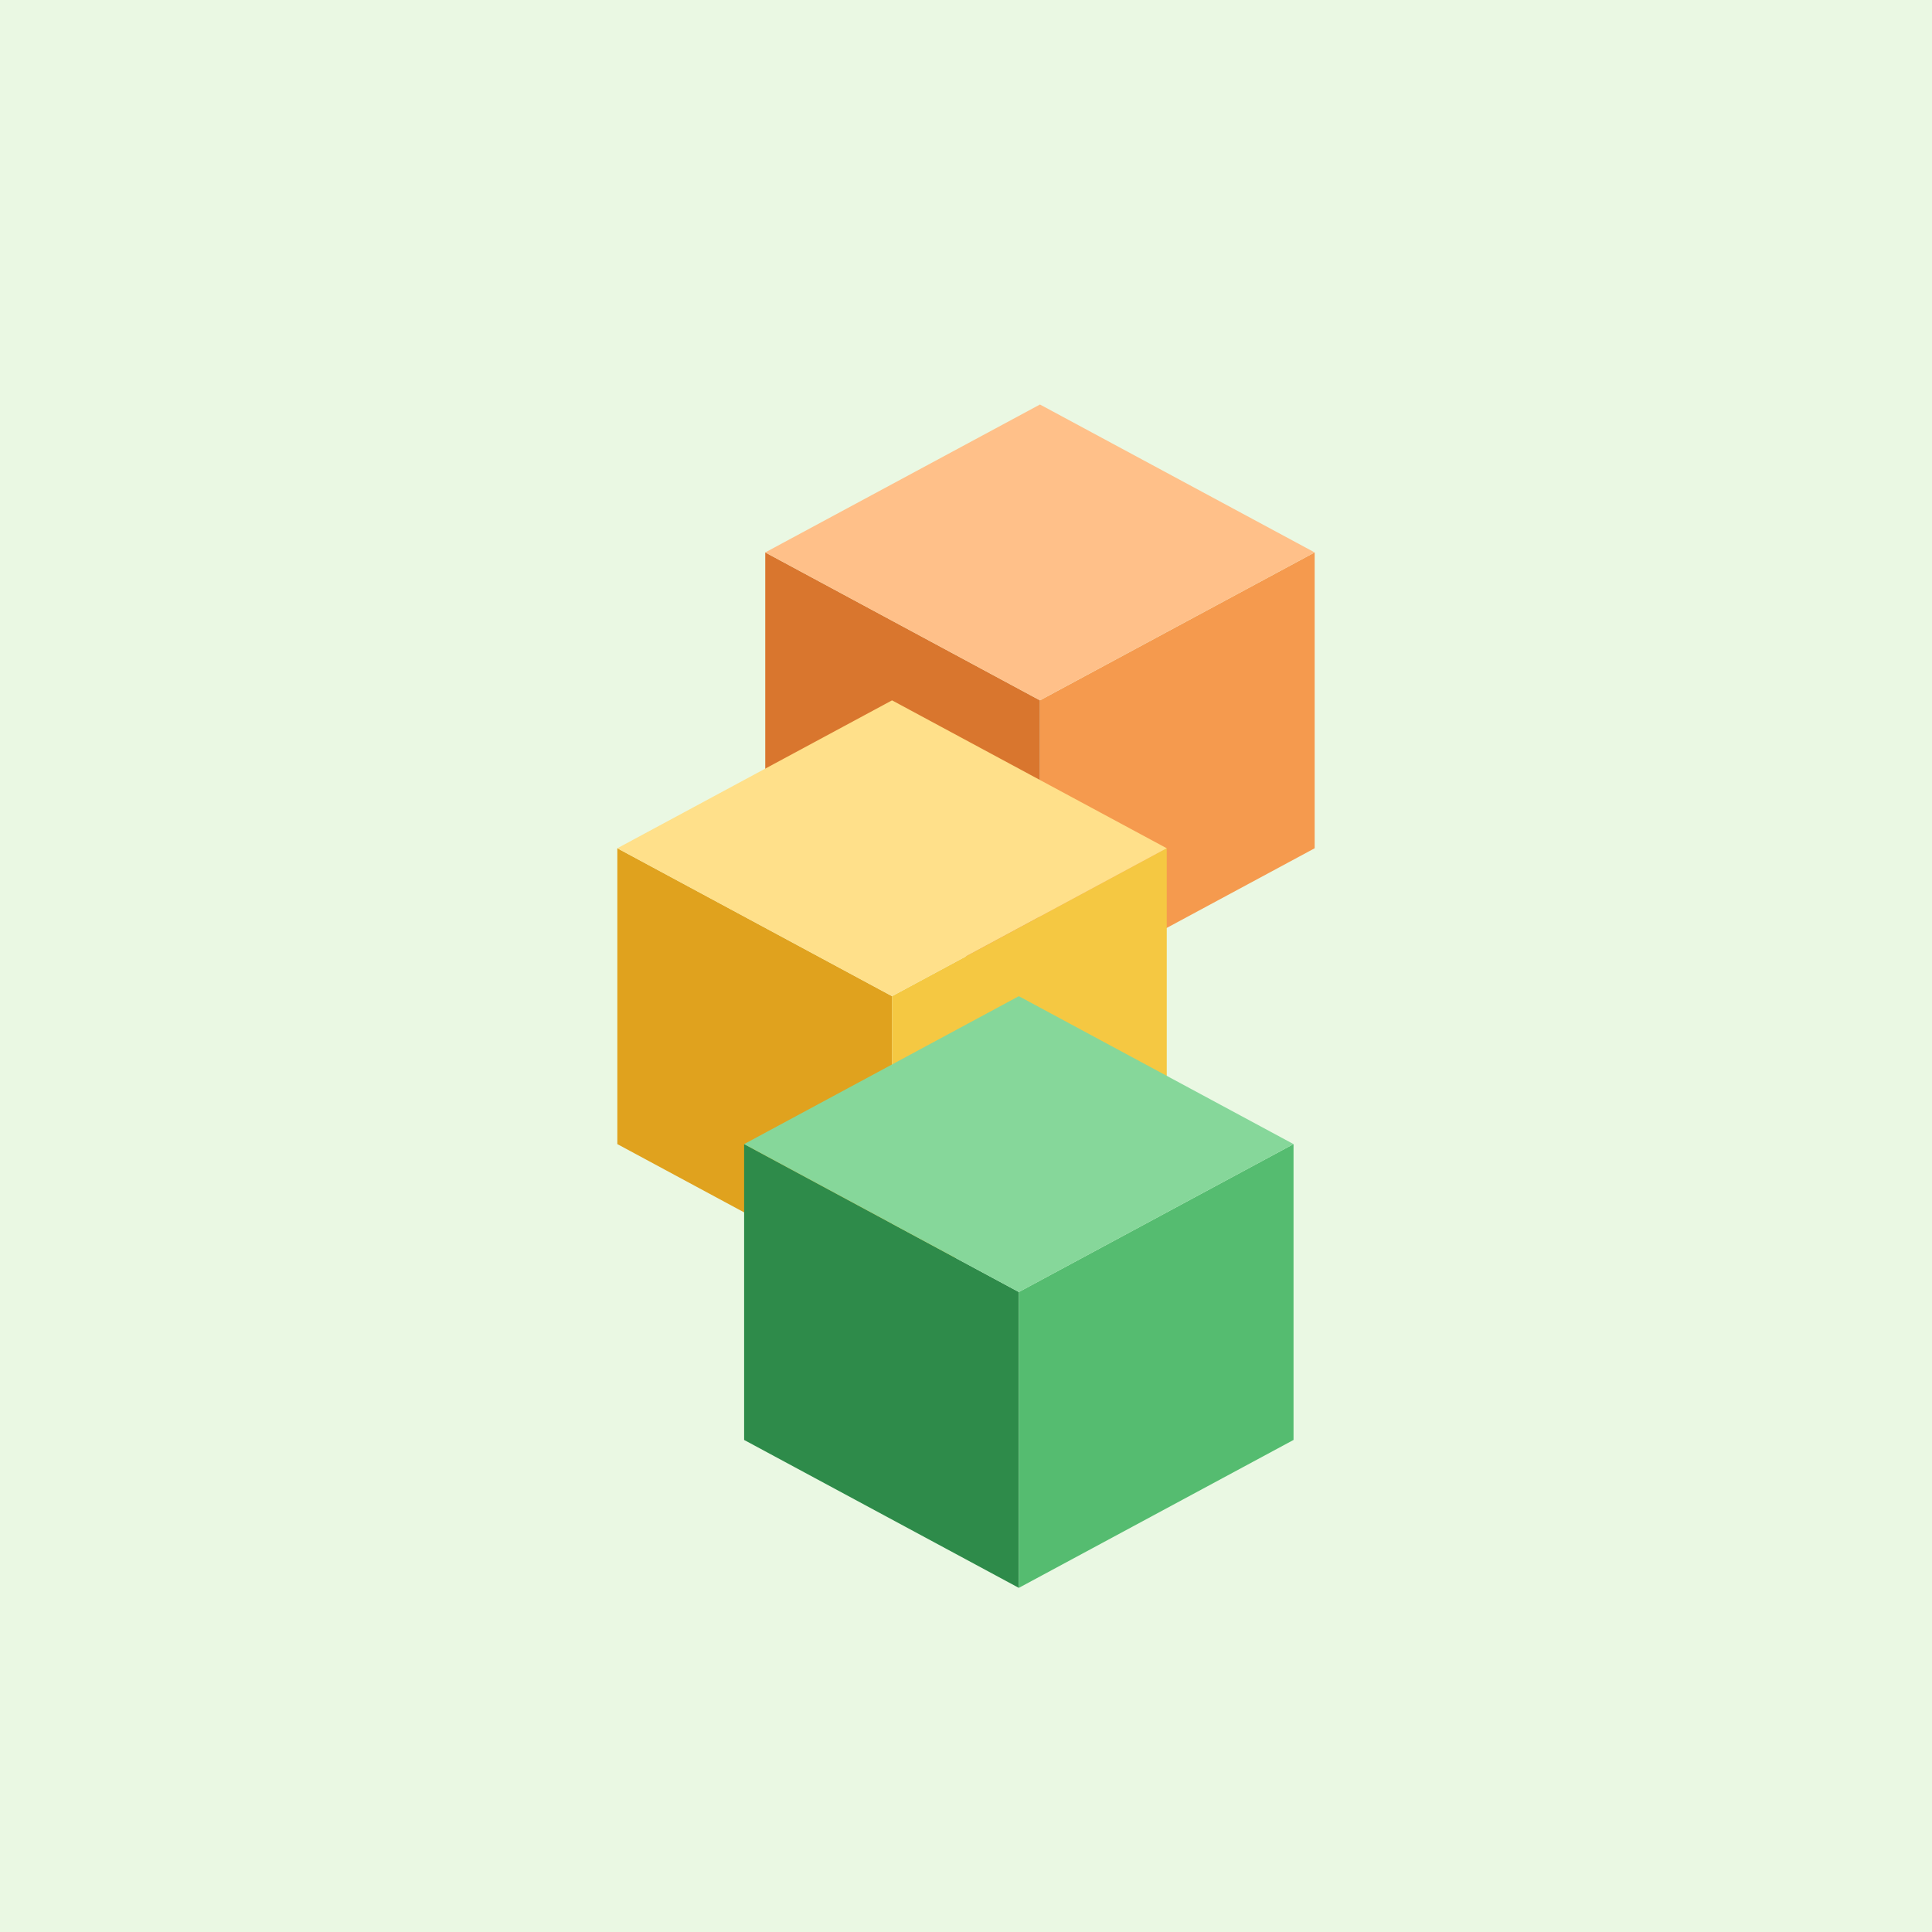
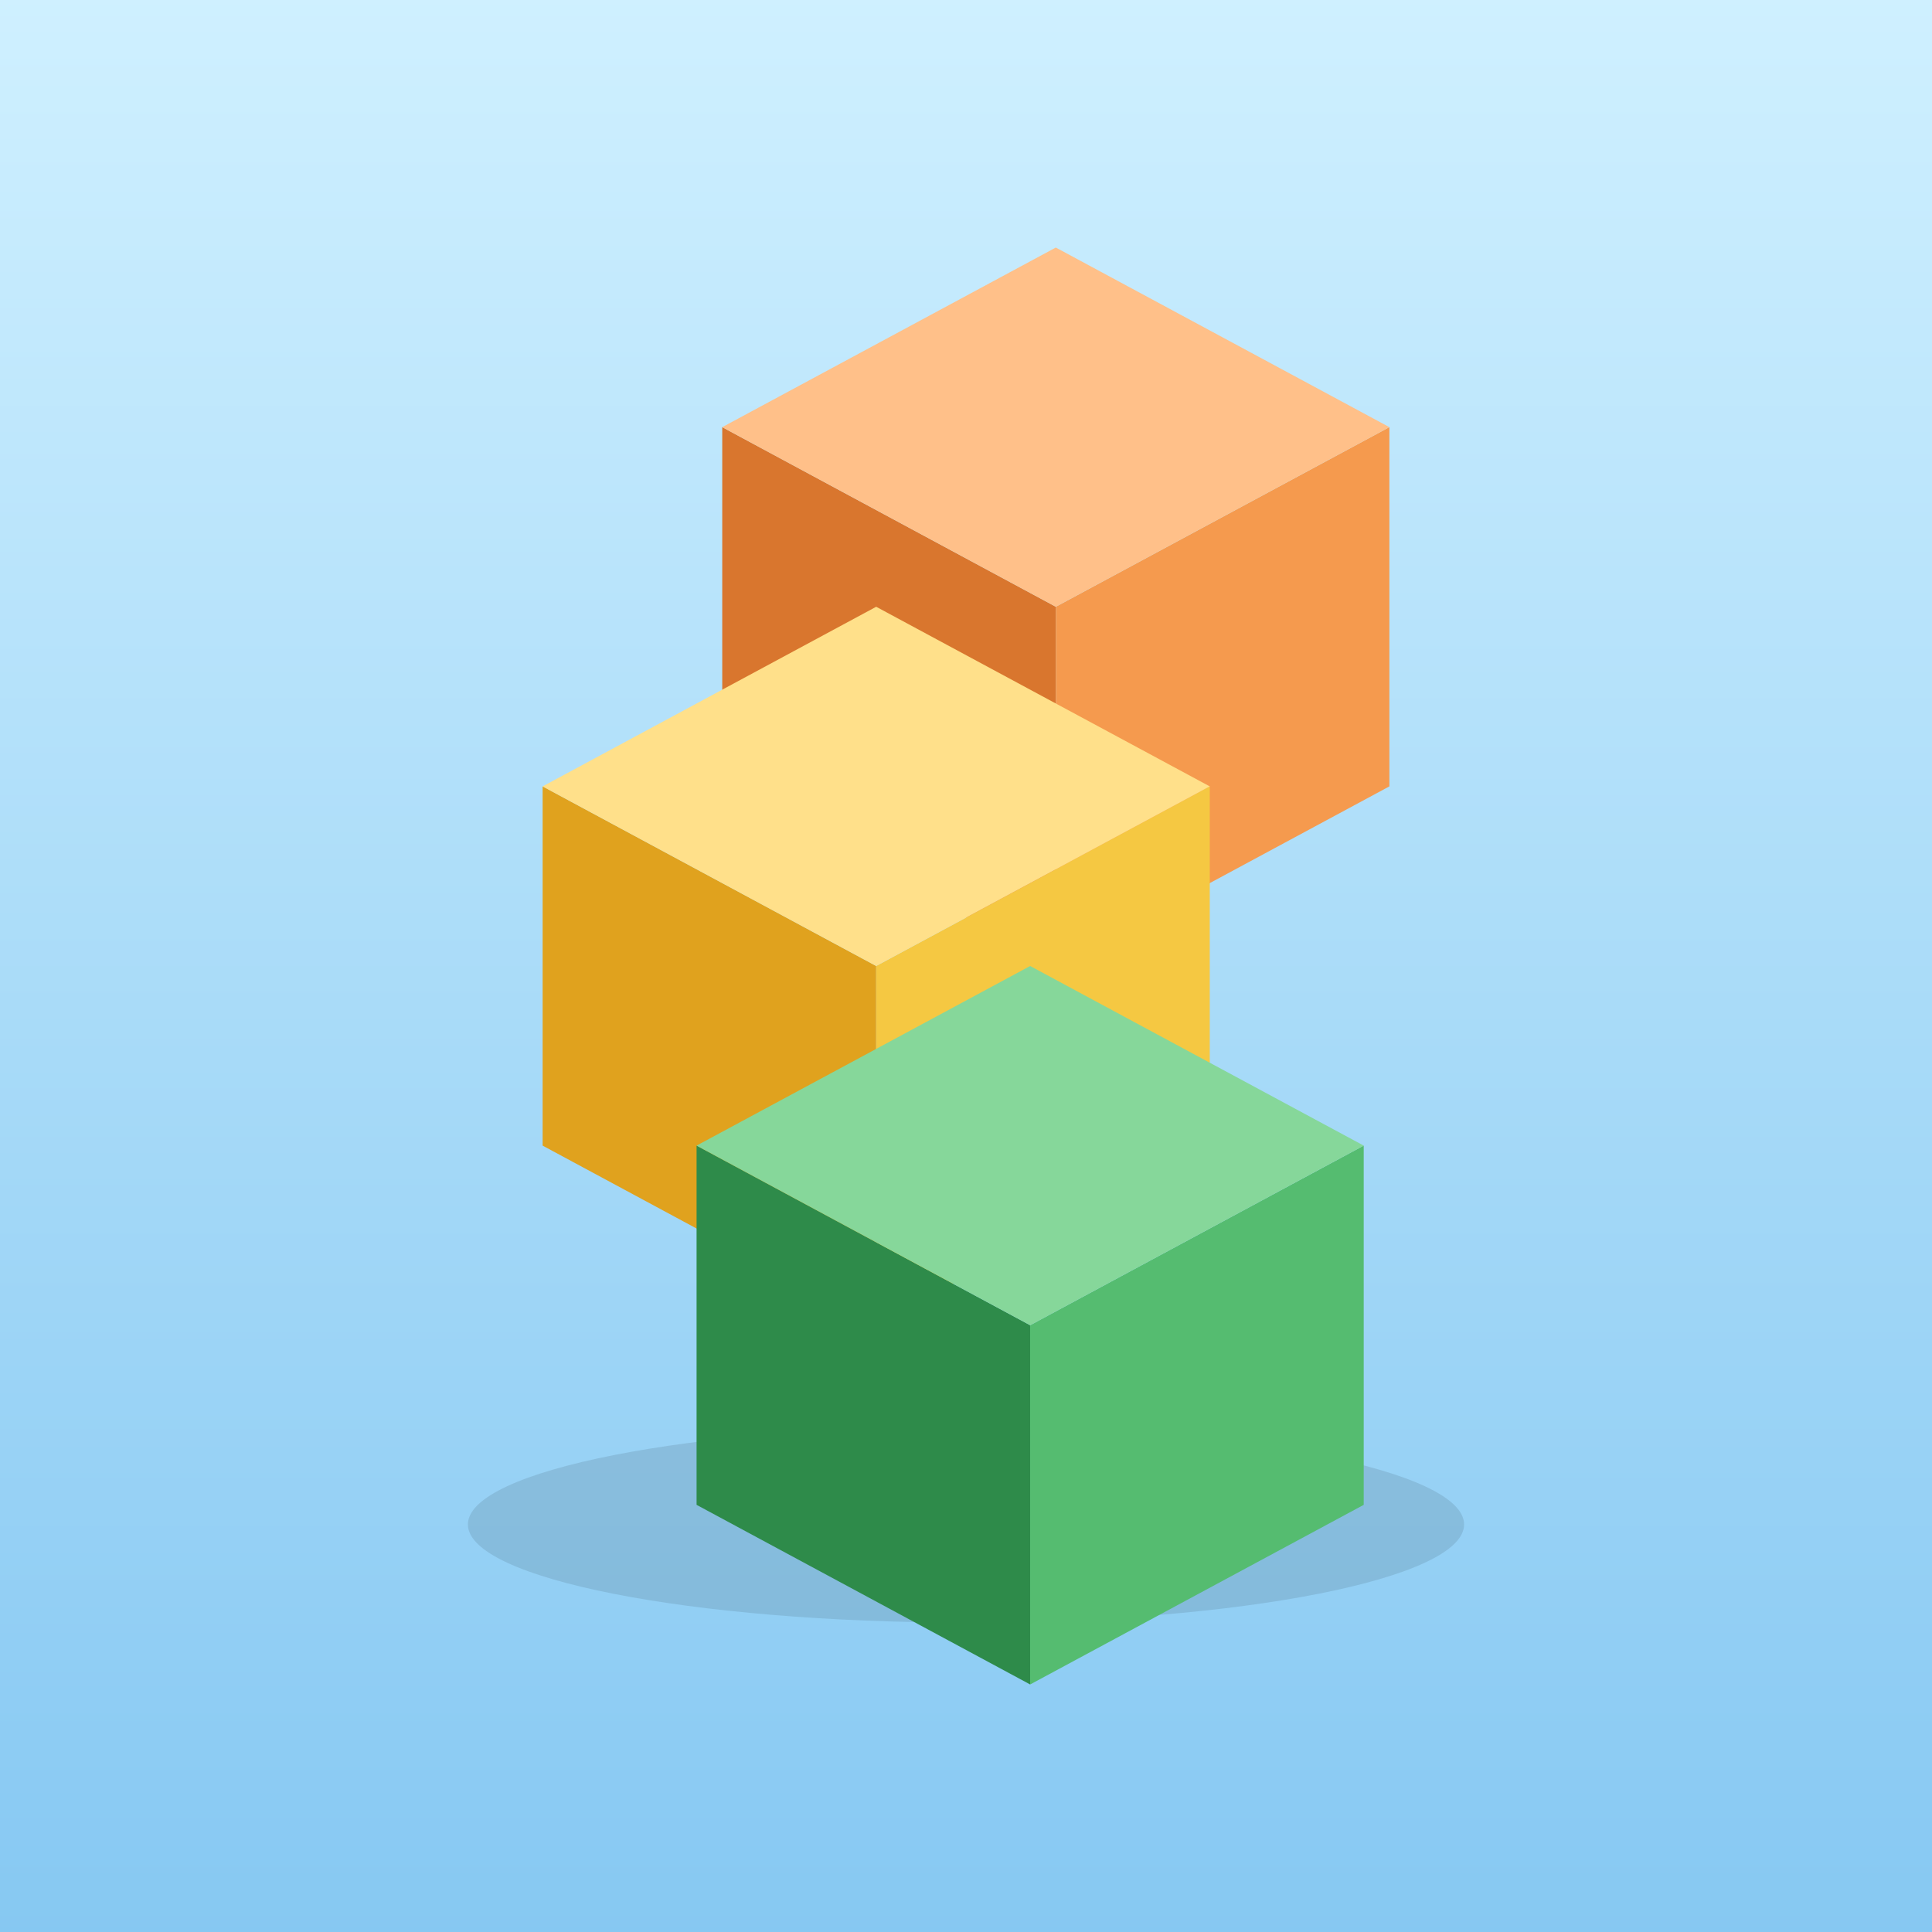
<svg xmlns="http://www.w3.org/2000/svg" viewBox="0 0 512 512" width="512" height="512">
-   <rect width="512" height="512" fill="#EAF8E3" />
-   <g transform="translate(256 264) scale(5.6) translate(-30.5 -32)">
+   <defs>
+     <linearGradient id="sky" x1="0" y1="0" x2="0" y2="1">
+       <stop offset="0%" stop-color="#CFF0FF" />
+       <stop offset="100%" stop-color="#86C8F2" />
+     </linearGradient>
+   </defs>
+   <rect width="512" height="512" fill="url(#sky)" />
+   <ellipse cx="256" cy="404" rx="132" ry="26" fill="#000000" opacity="0.10" />
+   <g transform="translate(256 256) scale(6.8) translate(-30.5 -32)">
    <polygon points="21,11 34,18 34,32 21,25" fill="#D9762E" />
    <polygon points="47,11 34,18 34,32 47,25" fill="#F59A4E" />
    <polygon points="34,4 47,11 34,18 21,11" fill="#FFC089" />
    <polygon points="14,25 27,32 27,46 14,39" fill="#E0A21E" />
    <polygon points="40,25 27,32 27,46 40,39" fill="#F5C842" />
    <polygon points="27,18 40,25 27,32 14,25" fill="#FFE08A" />
    <polygon points="20,39 33,46 33,60 20,53" fill="#2E8B4A" />
    <polygon points="46,39 33,46 33,60 46,53" fill="#55BC70" />
    <polygon points="33,32 46,39 33,46 20,39" fill="#86D79A" />
  </g>
</svg>
